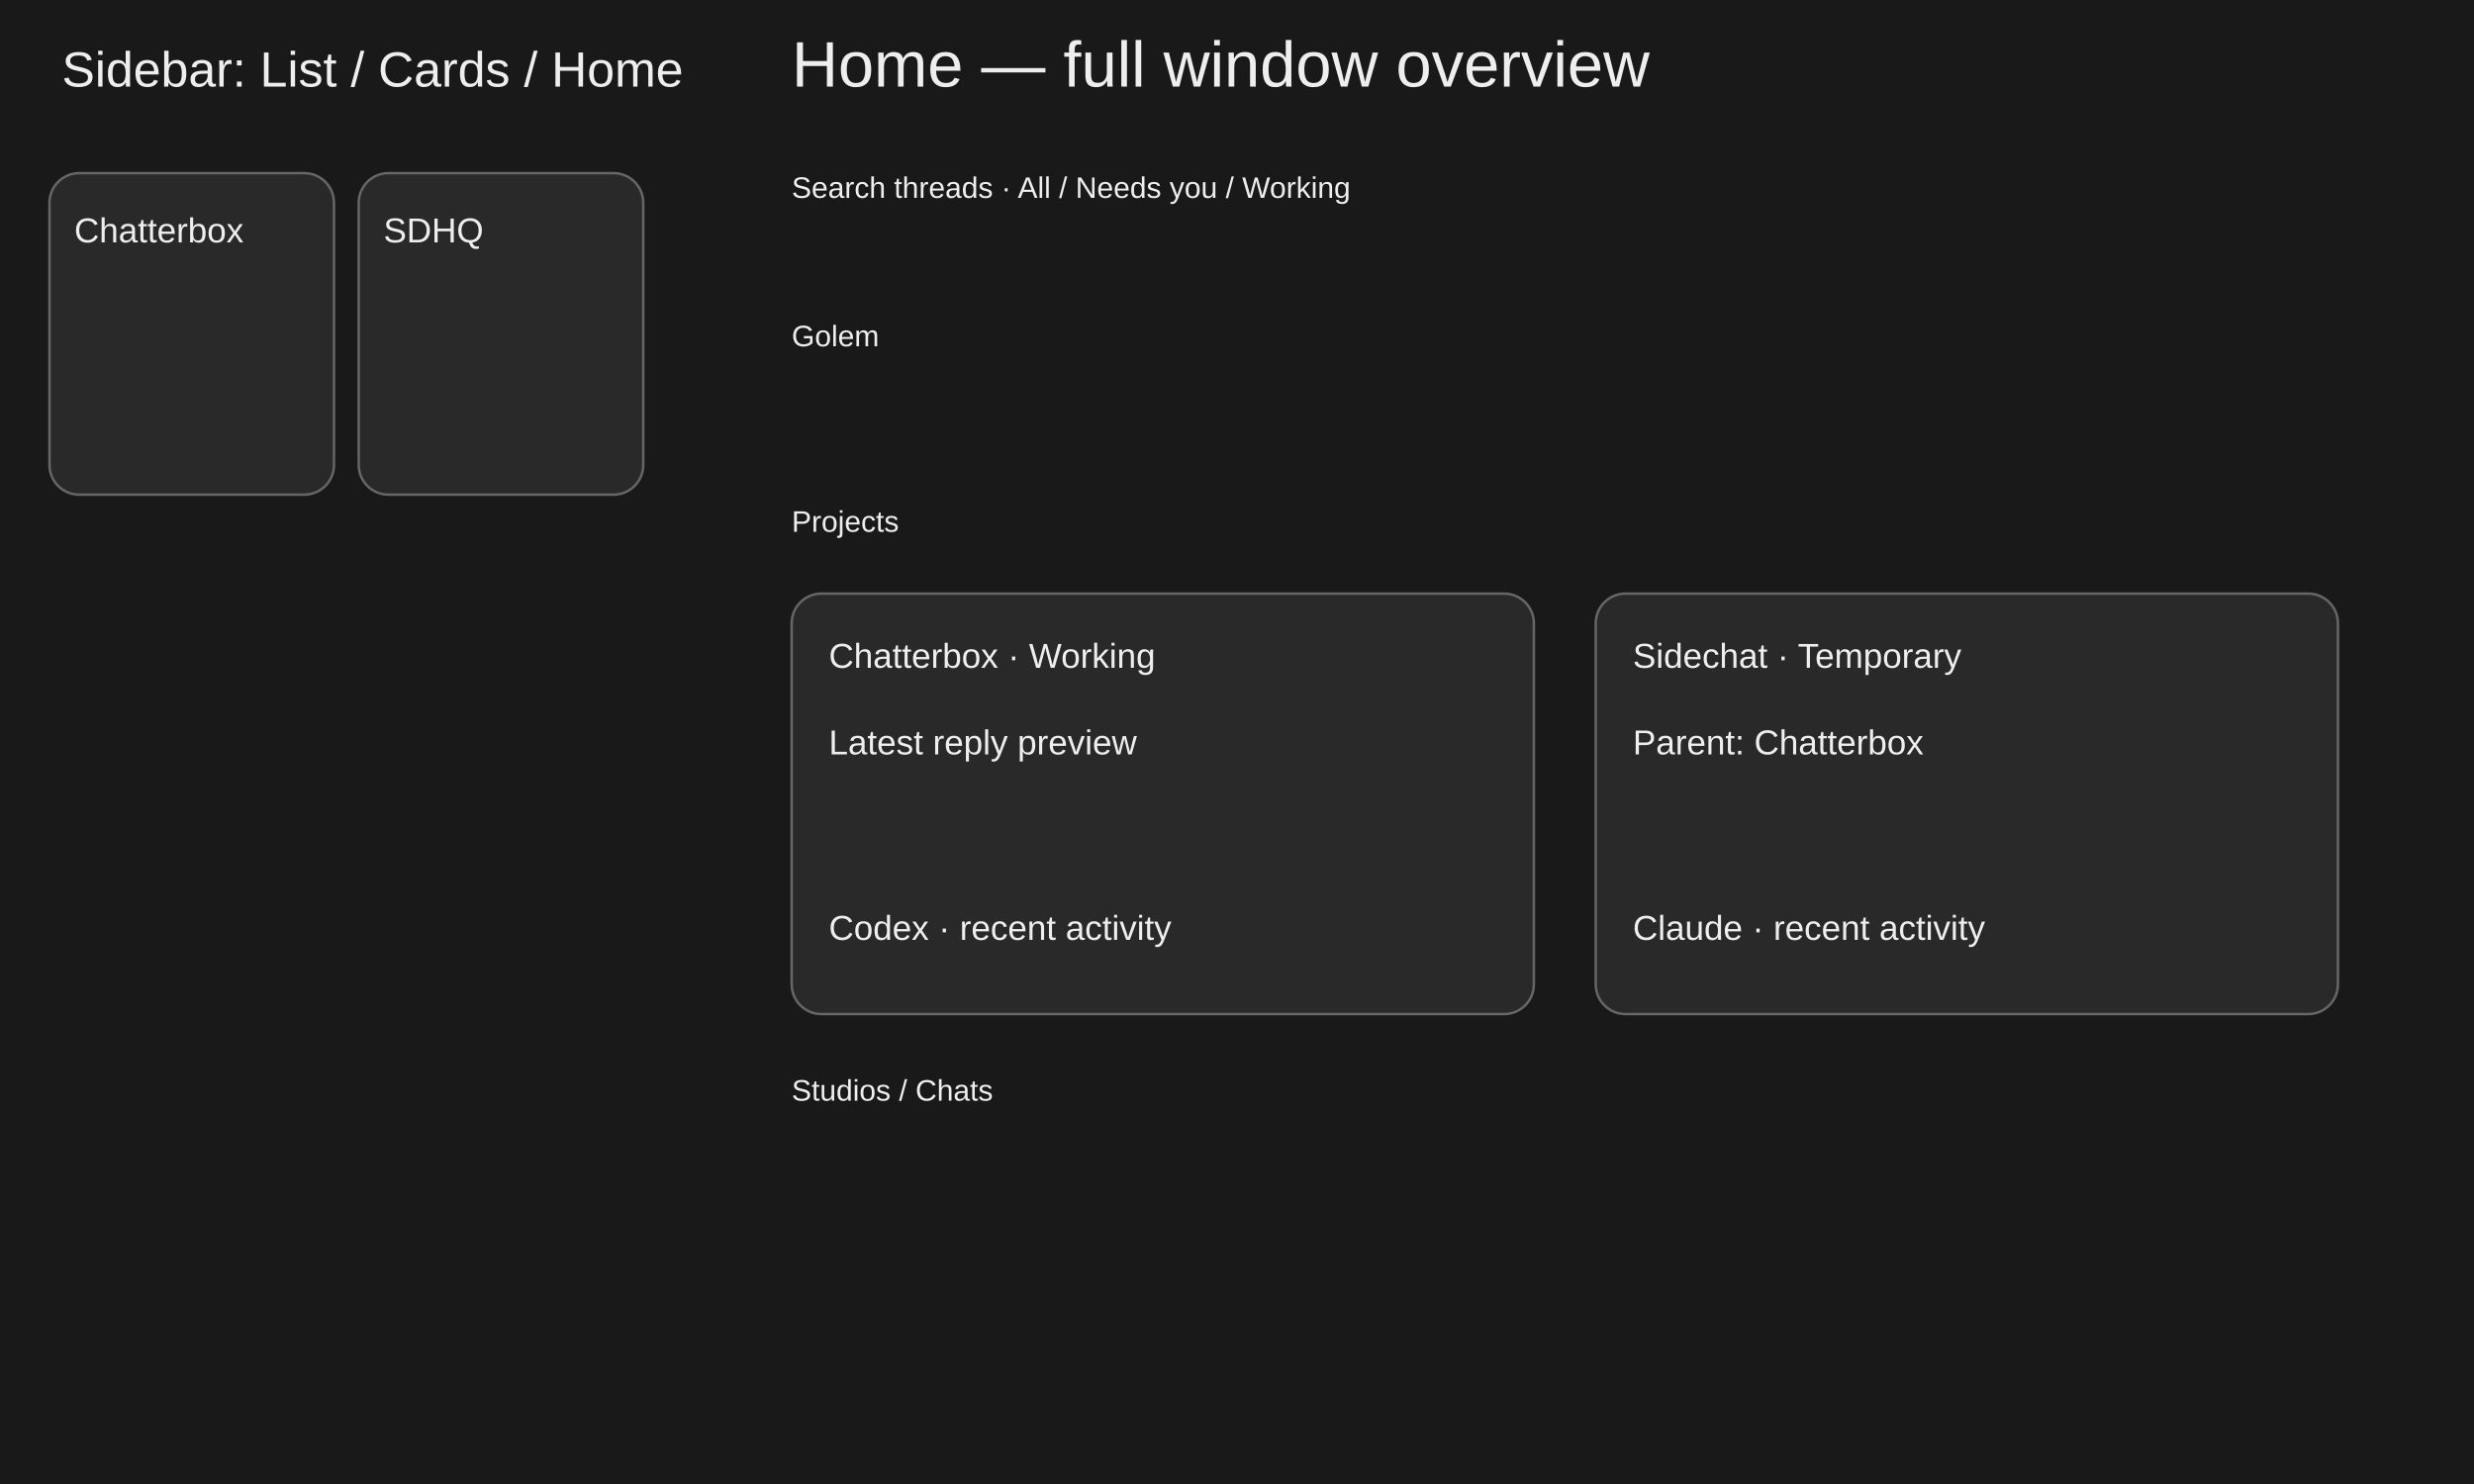
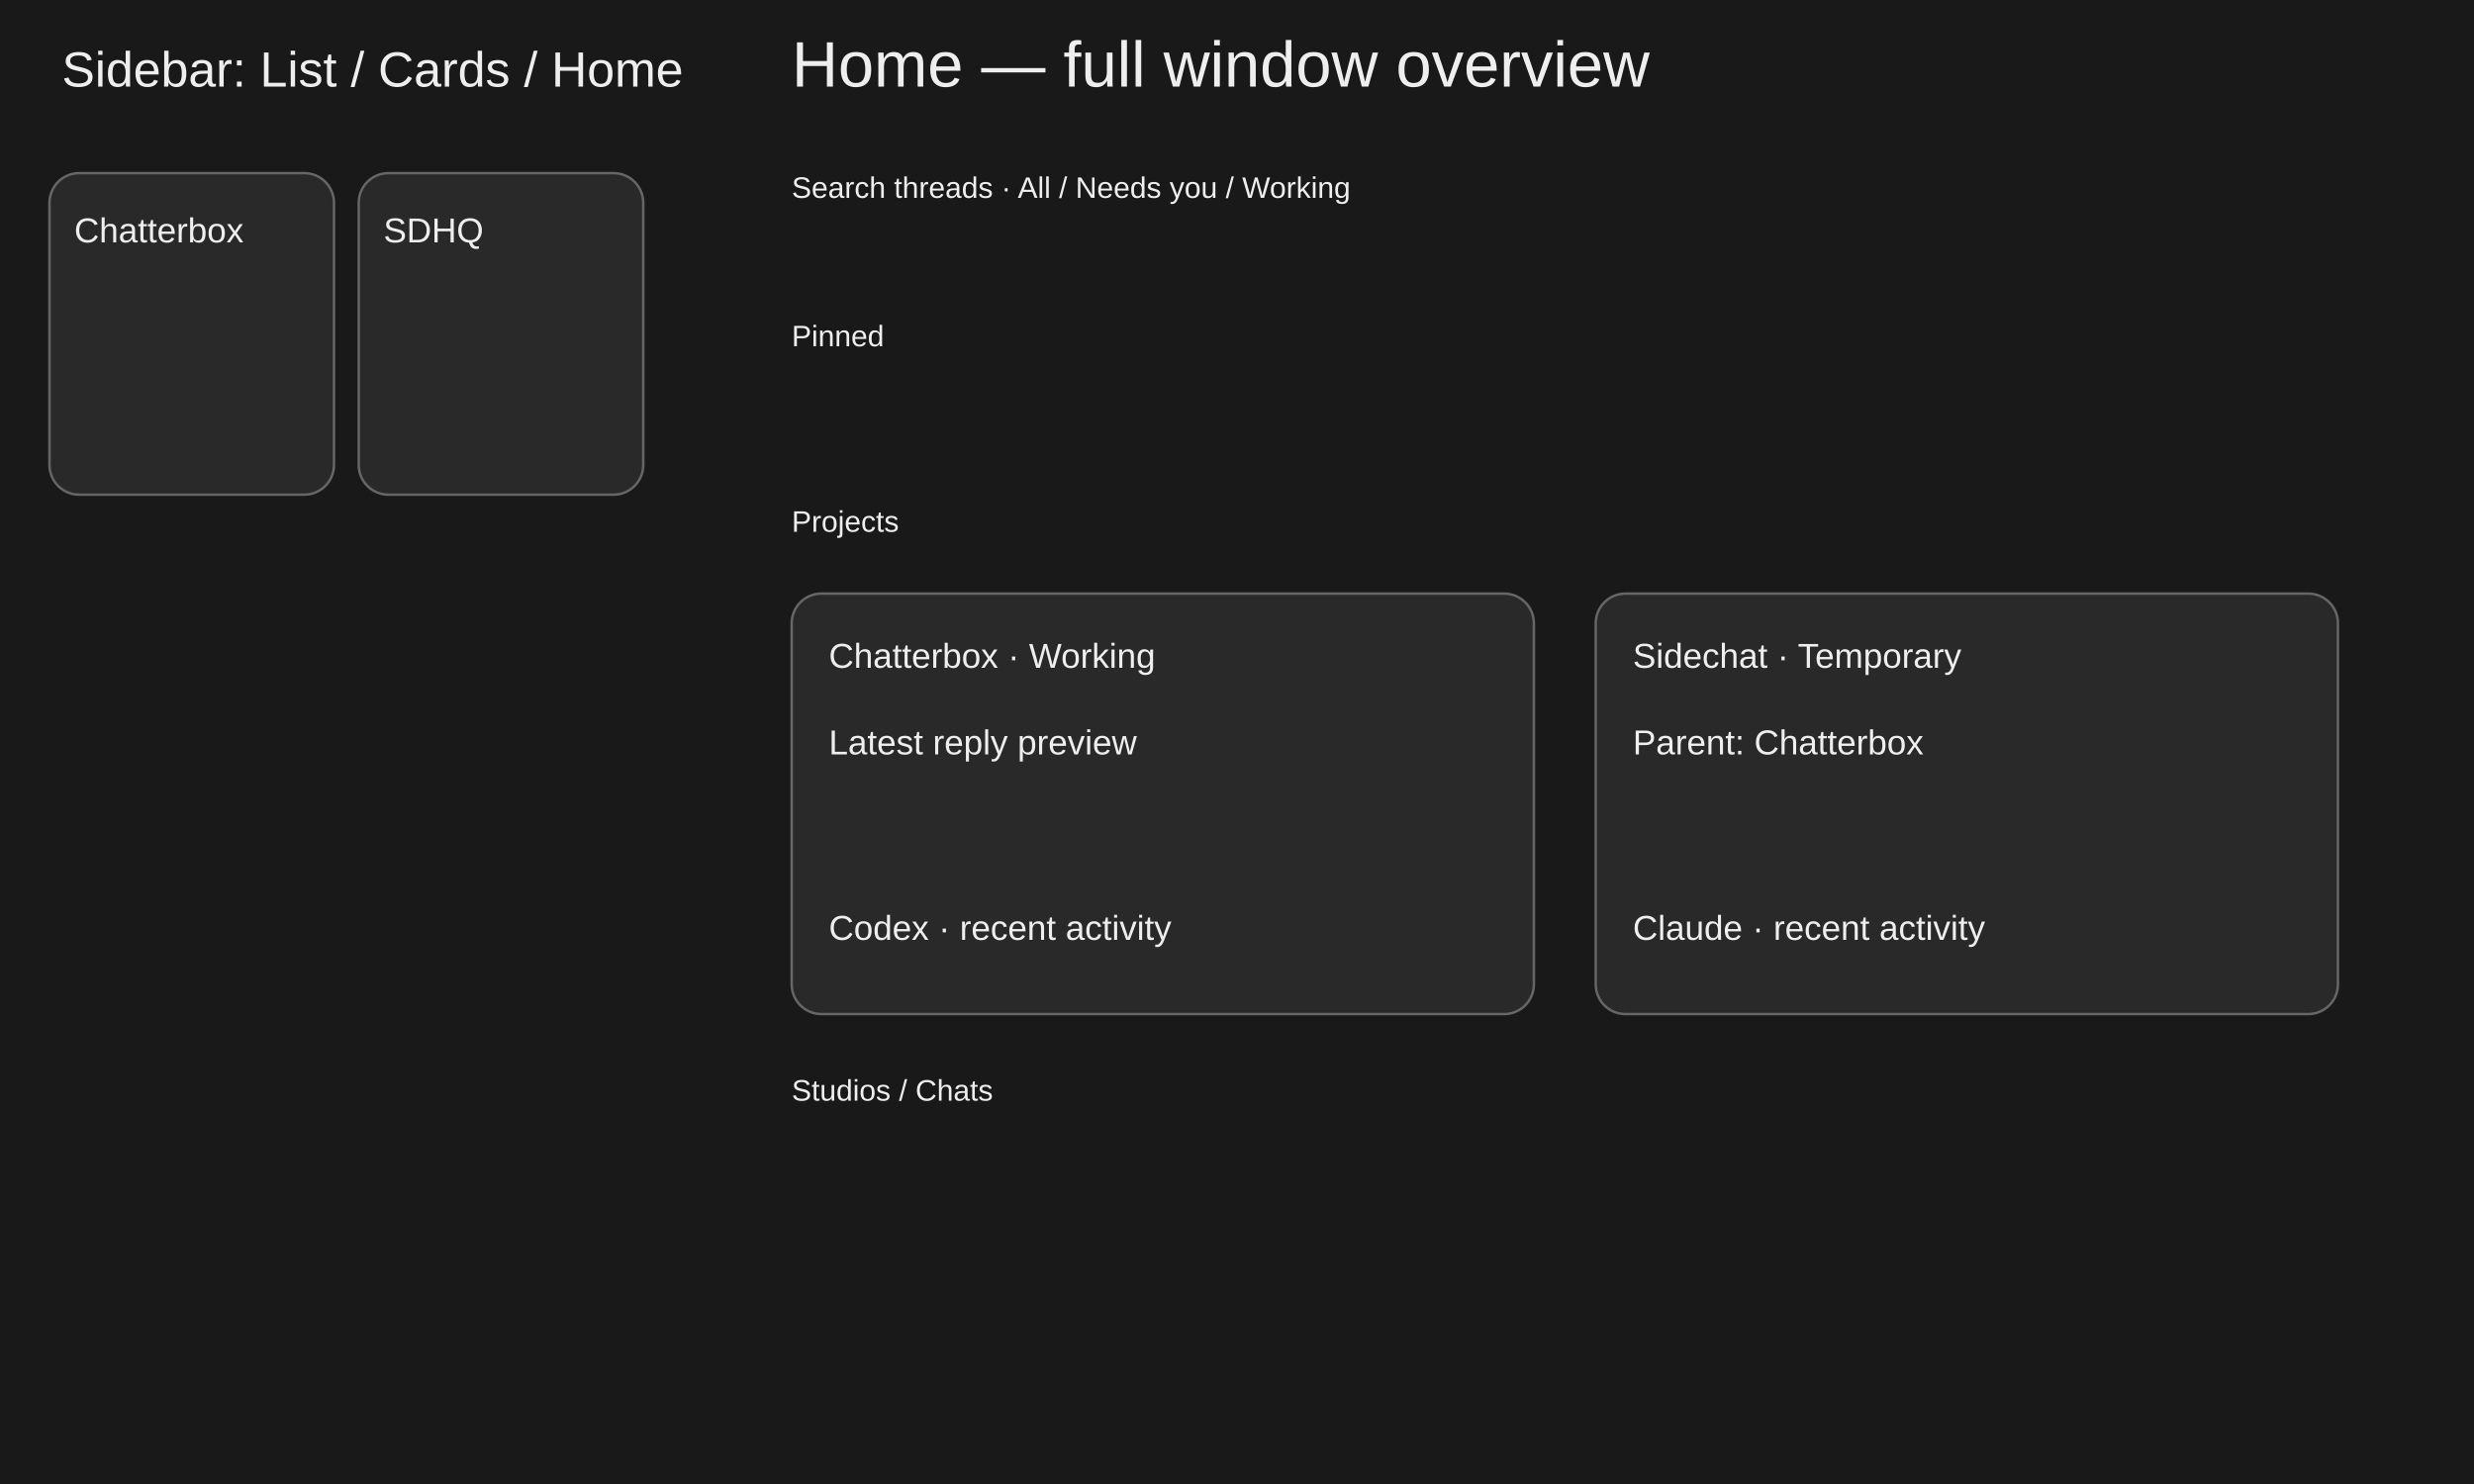
<svg xmlns="http://www.w3.org/2000/svg" width="1000" height="600">
  <rect width="1000" height="600" fill="#191919" />
  <g fill="#eee" font-family="Arial">
    <text x="25" y="35" font-size="20">Sidebar: List / Cards / Home</text>
    <text x="320" y="35" font-size="26">Home — full window overview</text>
    <text x="320" y="80">Search threads · All / Needs you / Working</text>
-     <text x="320" y="140">Golem</text>
+     <text x="320" y="140">Pinned</text>
    <text x="320" y="215">Projects</text>
    <text x="320" y="445">Studios / Chats</text>
  </g>
  <g fill="#292929" stroke="#666">
    <rect x="20" y="70" width="115" height="130" rx="12" />
    <rect x="145" y="70" width="115" height="130" rx="12" />
    <rect x="320" y="240" width="300" height="170" rx="12" />
    <rect x="645" y="240" width="300" height="170" rx="12" />
  </g>
  <g fill="#eee" font-family="Arial" font-size="14">
    <text x="30" y="98">Chatterbox</text>
    <text x="155" y="98">SDHQ</text>
    <text x="335" y="270">Chatterbox · Working</text>
    <text x="335" y="305">Latest reply preview</text>
    <text x="335" y="380">Codex · recent activity</text>
    <text x="660" y="270">Sidechat · Temporary</text>
    <text x="660" y="305">Parent: Chatterbox</text>
    <text x="660" y="380">Claude · recent activity</text>
  </g>
</svg>
